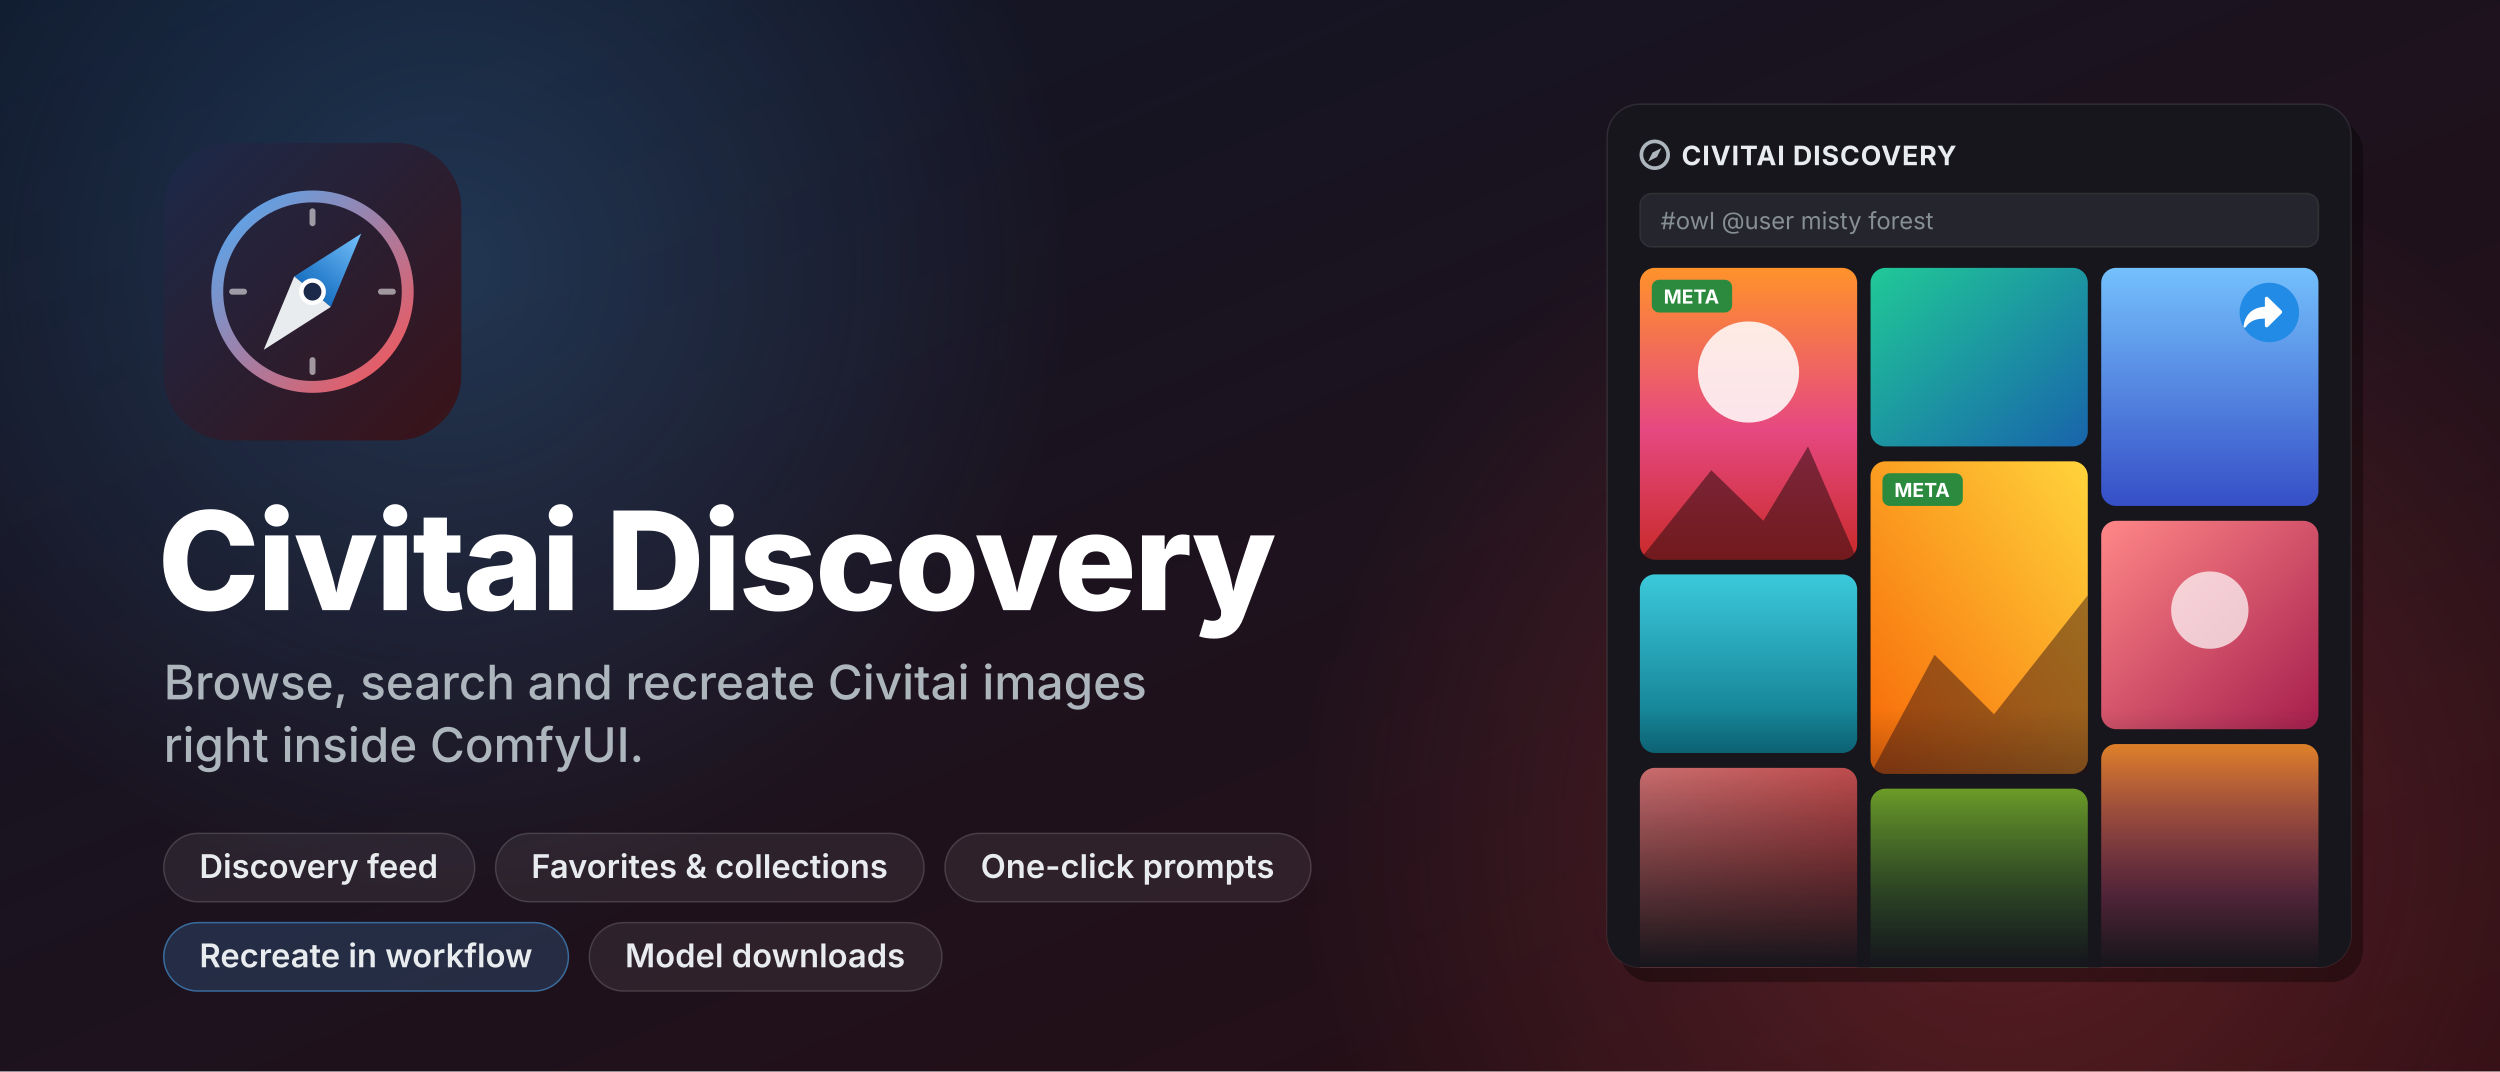
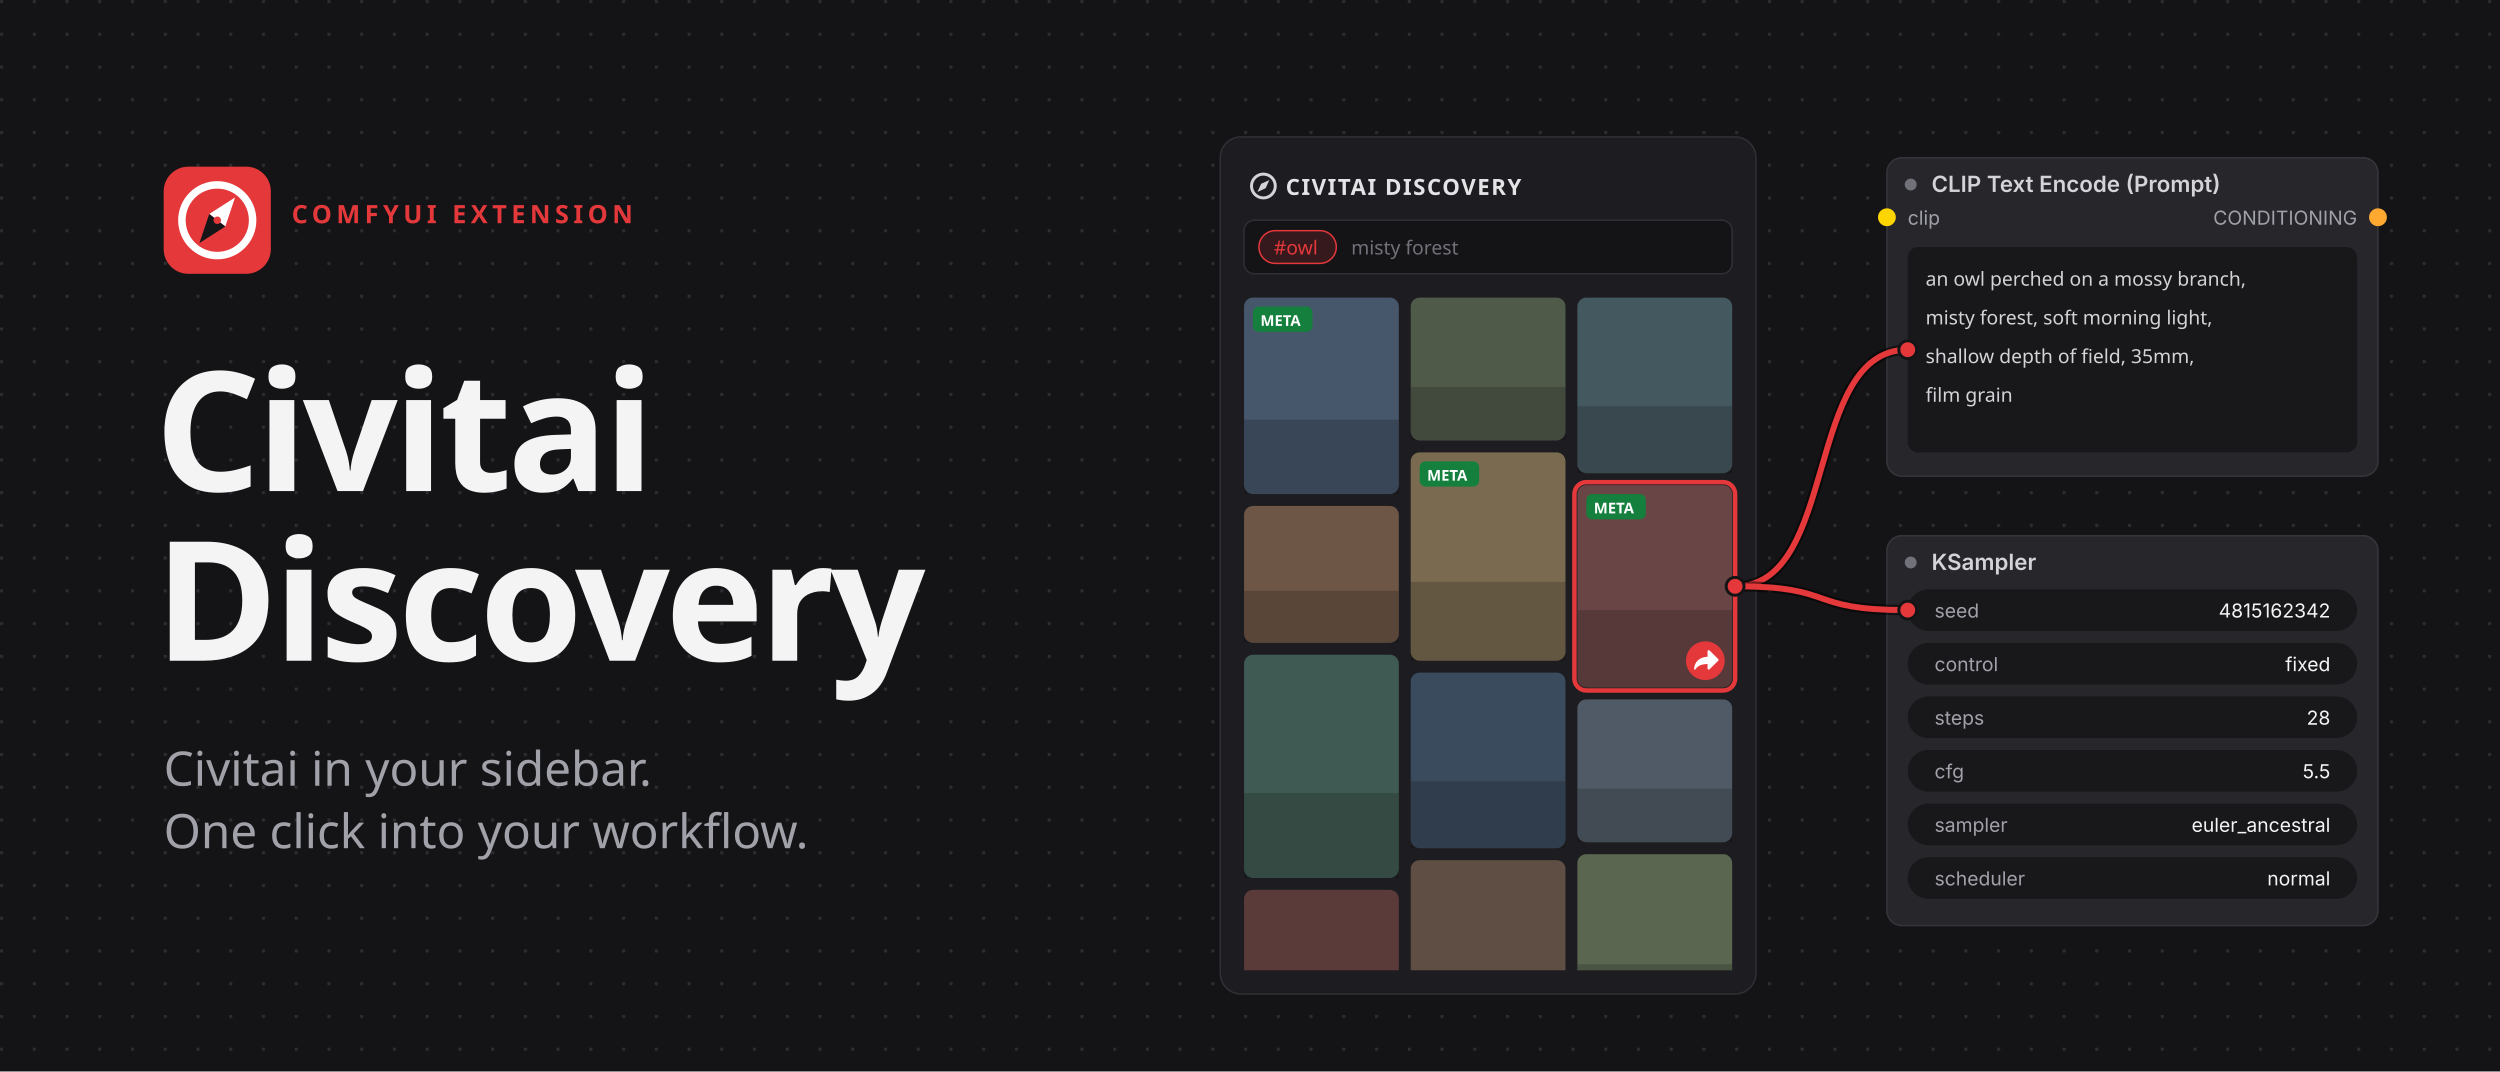
<svg xmlns="http://www.w3.org/2000/svg" width="1680" height="720" viewBox="0 0 1680 720">
  <defs>
-     <linearGradient id="bg" x1="0" y1="0" x2="1" y2="1">
-       <stop offset="0" stop-color="#0f1729" />
-       <stop offset="1" stop-color="#2a0d12" />
-     </linearGradient>
-     <radialGradient id="glowA" cx="0.5" cy="0.5" r="0.5">
-       <stop offset="0" stop-color="#4dabf7" stop-opacity="0.22" />
-       <stop offset="1" stop-color="#4dabf7" stop-opacity="0" />
-     </radialGradient>
-     <radialGradient id="glowB" cx="0.5" cy="0.5" r="0.5">
-       <stop offset="0" stop-color="#fa5252" stop-opacity="0.25" />
-       <stop offset="1" stop-color="#fa5252" stop-opacity="0" />
-     </radialGradient>
-     <linearGradient id="ibg" x1="0" y1="0" x2="1" y2="1">
-       <stop offset="0" stop-color="#1b2a4a" />
-       <stop offset="1" stop-color="#3a1218" />
-     </linearGradient>
-     <linearGradient id="ring" x1="0" y1="0" x2="1" y2="1">
-       <stop offset="0" stop-color="#4dabf7" />
-       <stop offset="1" stop-color="#fa5252" />
-     </linearGradient>
-     <linearGradient id="north" x1="0" y1="0" x2="0" y2="1">
-       <stop offset="0" stop-color="#74c0fc" />
-       <stop offset="1" stop-color="#1971c2" />
-     </linearGradient>
-     <linearGradient id="t1" x1="0" y1="0" x2="0" y2="1">
-       <stop offset="0" stop-color="#ff922b" />
-       <stop offset="0.55" stop-color="#e64980" />
-       <stop offset="1" stop-color="#c92a2a" />
-     </linearGradient>
-     <linearGradient id="t2" x1="0" y1="0" x2="1" y2="1">
-       <stop offset="0" stop-color="#20c997" />
-       <stop offset="1" stop-color="#1864ab" />
-     </linearGradient>
-     <linearGradient id="t3" x1="0" y1="0" x2="0" y2="1">
-       <stop offset="0" stop-color="#74c0fc" />
-       <stop offset="1" stop-color="#364fc7" />
-     </linearGradient>
-     <linearGradient id="t4" x1="1" y1="0" x2="0" y2="1">
-       <stop offset="0" stop-color="#ffd43b" />
-       <stop offset="1" stop-color="#f76707" />
-     </linearGradient>
-     <linearGradient id="t5" x1="0" y1="0" x2="1" y2="1">
-       <stop offset="0" stop-color="#ff8787" />
-       <stop offset="1" stop-color="#e03131" />
-     </linearGradient>
-     <linearGradient id="t6" x1="0" y1="0" x2="0" y2="1">
-       <stop offset="0" stop-color="#3bc9db" />
-       <stop offset="1" stop-color="#0b7285" />
-     </linearGradient>
-     <linearGradient id="t7" x1="0" y1="0" x2="1" y2="1">
-       <stop offset="0" stop-color="#ff8787" />
-       <stop offset="1" stop-color="#a61e4d" />
-     </linearGradient>
-     <linearGradient id="t8" x1="0" y1="0" x2="0" y2="1">
-       <stop offset="0" stop-color="#94d82d" />
-       <stop offset="1" stop-color="#2b8a3e" />
-     </linearGradient>
-     <linearGradient id="fade" x1="0" y1="0" x2="0" y2="1">
-       <stop offset="0.7" stop-color="#16161c" stop-opacity="0" />
-       <stop offset="1" stop-color="#16161c" stop-opacity="1" />
-     </linearGradient>
-     <clipPath id="panelClip">
-       <rect x="1080" y="70" width="500" height="580" rx="22" />
+     <pattern id="dots" width="22" height="22" patternUnits="userSpaceOnUse">
+       <circle cx="1" cy="1" r="1.3" fill="#2a2a2f" />
+     </pattern>
+     <clipPath id="grid">
+       <rect x="836" y="200" width="328" height="452" />
    </clipPath>
  </defs>
-   <rect width="1680" height="720" fill="url(#bg)" />
-   <circle cx="300" cy="180" r="420" fill="url(#glowA)" />
-   <circle cx="1350" cy="560" r="480" fill="url(#glowB)" />
-   <g transform="translate(110 96) scale(0.5)">
-     <rect width="400" height="400" rx="88" fill="url(#ibg)" />
-     <circle cx="200" cy="200" r="128" fill="none" stroke="url(#ring)" stroke-width="16" />
-     <g stroke="#ffffff" stroke-opacity="0.55" stroke-width="8" stroke-linecap="round">
-       <line x1="200" y1="92" x2="200" y2="108" />
-       <line x1="200" y1="292" x2="200" y2="308" />
-       <line x1="92" y1="200" x2="108" y2="200" />
-       <line x1="292" y1="200" x2="308" y2="200" />
-     </g>
-     <g transform="rotate(40 200 200)">
-       <path d="M200 98 L232 200 L168 200 Z" fill="url(#north)" />
-       <path d="M200 302 L232 200 L168 200 Z" fill="#e9ecef" />
-       <circle cx="200" cy="200" r="15" fill="#1b2a4a" stroke="#ffffff" stroke-width="6" />
+   <rect width="1680" height="720" fill="#141416" />
+   <rect width="1680" height="720" fill="url(#dots)" />
+   <g transform="translate(110 112) scale(0.18)">
+     <rect width="400" height="400" rx="92" fill="#e5383b" />
+     <circle cx="200" cy="200" r="132" fill="none" stroke="#fff" stroke-width="28" />
+     <g transform="rotate(38 200 200)">
+       <path d="M200 92 L238 200 L162 200 Z" fill="#fff" />
+       <path d="M200 308 L238 200 L162 200 Z" fill="#161618" />
+       <circle cx="200" cy="200" r="14" fill="#e5383b" />
    </g>
  </g>
-   <text x="106" y="410" font-family="Inter" font-weight="800" font-size="92" fill="#ffffff" letter-spacing="-1.5">Civitai Discovery</text>
-   <text x="110" y="470" font-family="Inter" font-weight="500" font-size="32" fill="#adb5bd">Browse, search and recreate Civitai images</text>
-   <text x="110" y="512" font-family="Inter" font-weight="500" font-size="32" fill="#adb5bd">right inside ComfyUI.</text>
-   <g font-family="Inter" font-weight="600" font-size="22" fill="#e9ecef">
-     <rect x="110" y="560" width="209" height="46" rx="23" fill="#ffffff" fill-opacity="0.07" stroke="#ffffff" stroke-opacity="0.16" />
-     <text x="134" y="590">Discovery feed</text>
-     <rect x="333" y="560" width="288" height="46" rx="23" fill="#ffffff" fill-opacity="0.07" stroke="#ffffff" stroke-opacity="0.16" />
-     <text x="357" y="590">Favorites &amp; collections</text>
-     <rect x="635" y="560" width="246" height="46" rx="23" fill="#ffffff" fill-opacity="0.07" stroke="#ffffff" stroke-opacity="0.16" />
-     <text x="659" y="590">One-click prompts</text>
-     <rect x="110" y="620" width="272" height="46" rx="23" fill="#4dabf7" fill-opacity="0.18" stroke="#4dabf7" stroke-opacity="0.55" />
-     <text x="134" y="650">Recreate in workflow</text>
-     <rect x="396" y="620" width="237" height="46" rx="23" fill="#ffffff" fill-opacity="0.07" stroke="#ffffff" stroke-opacity="0.16" />
-     <text x="420" y="650">Model downloads</text>
+   <text x="196" y="150" font-family="JetBrains Mono" font-weight="600" font-size="17" letter-spacing="3" fill="#e5383b">COMFYUI EXTENSION</text>
+   <text x="104" y="330" font-family="Space Grotesk" font-weight="700" font-size="112" letter-spacing="-3" fill="#f4f4f5">Civitai</text>
+   <text x="104" y="444" font-family="Space Grotesk" font-weight="700" font-size="112" letter-spacing="-3" fill="#f4f4f5">Discovery</text>
+   <text x="110" y="528" font-family="Space Grotesk" font-weight="400" font-size="32" fill="#a1a1aa">Civitai in your sidebar.</text>
+   <text x="110" y="570" font-family="Space Grotesk" font-weight="400" font-size="32" fill="#a1a1aa">One click into your workflow.</text>
+   <rect x="820" y="92" width="360" height="576" rx="14" fill="#1d1d21" stroke="#2f2f35" />
+   <g transform="translate(840 116)">
+     <circle cx="9" cy="9" r="8" fill="none" stroke="#d4d4d8" stroke-width="2" />
+     <path d="M13 5 L10.5 10.5 L5 13 L7.5 7.5 Z" fill="#d4d4d8" />
  </g>
-   <rect x="1088" y="80" width="500" height="580" rx="22" fill="#000000" fill-opacity="0.35" />
-   <rect x="1080" y="70" width="500" height="580" rx="22" fill="#16161c" stroke="#ffffff" stroke-opacity="0.1" />
-   <g clip-path="url(#panelClip)">
-     <circle cx="1112" cy="104" r="9" fill="none" stroke="#adb5bd" stroke-width="2.5" />
-     <path d="M1116.5 99.5 L1113.5 105.5 L1107.5 108.5 L1110.5 102.5 Z" fill="#adb5bd" />
-     <text x="1130" y="111" font-family="Inter" font-weight="700" font-size="18" fill="#e9ecef" letter-spacing="0.6">CIVITAI DISCOVERY</text>
-     <rect x="1102" y="130" width="456" height="36" rx="8" fill="#25252d" stroke="#ffffff" stroke-opacity="0.08" />
-     <text x="1116" y="154" font-family="Inter" font-size="16" fill="#868e96">#owl  @user  misty forest</text>
-     <rect x="1102" y="180" width="146" height="196" rx="10" fill="url(#t1)" />
-     <rect x="1102" y="386" width="146" height="120" rx="10" fill="url(#t6)" />
-     <rect x="1102" y="516" width="146" height="170" rx="10" fill="url(#t5)" />
-     <rect x="1257" y="180" width="146" height="120" rx="10" fill="url(#t2)" />
-     <rect x="1257" y="310" width="146" height="210" rx="10" fill="url(#t4)" />
-     <rect x="1257" y="530" width="146" height="150" rx="10" fill="url(#t8)" />
-     <rect x="1412" y="180" width="146" height="160" rx="10" fill="url(#t3)" />
-     <rect x="1412" y="350" width="146" height="140" rx="10" fill="url(#t7)" />
-     <rect x="1412" y="500" width="146" height="190" rx="10" fill="url(#t1)" />
-     <circle cx="1175" cy="250" r="34" fill="#ffffff" fill-opacity="0.85" />
-     <path d="M1102 376 L1150 316 L1185 350 L1215 300 L1248 376 Z" fill="#2a0d12" fill-opacity="0.55" />
-     <path d="M1257 520 L1300 440 L1340 480 L1403 400 L1403 520 Z" fill="#2a0d12" fill-opacity="0.45" />
-     <circle cx="1485" cy="410" r="26" fill="#ffffff" fill-opacity="0.7" />
-     <rect x="1110" y="188" width="54" height="22" rx="5" fill="#2b8a3e" />
-     <text x="1118" y="204" font-family="Inter" font-weight="700" font-size="13" fill="#ffffff">META</text>
-     <rect x="1265" y="318" width="54" height="22" rx="5" fill="#2b8a3e" />
-     <text x="1273" y="334" font-family="Inter" font-weight="700" font-size="13" fill="#ffffff">META</text>
-     <circle cx="1525" cy="210" r="20" fill="#228be6" />
-     <path d="M1522 200.5 a1.2 1.2 0 0 1 2-0.8 l9.2 9 a1.3 1.3 0 0 1 0 1.9 l-9.2 9.1 a1.2 1.2 0 0 1-2-0.8 v-4.8 c-6.1 0-10.1 1.6-12.8 5.6 a0.8 0.8 0 0 1-1.5-0.5 c1-7.8 5.9-12.6 14.3-13.1 z" fill="#ffffff" />
-     <rect x="1080" y="70" width="500" height="580" fill="url(#fade)" />
+   <text x="864" y="131" font-family="JetBrains Mono" font-weight="700" font-size="15" letter-spacing="1" fill="#e4e4e7">CIVITAI DISCOVERY</text>
+   <rect x="836" y="148" width="328" height="36" rx="7" fill="#141416" stroke="#2f2f35" />
+   <rect x="846" y="155" width="52" height="22" rx="11" fill="#e5383b" fill-opacity="0.16" stroke="#e5383b" />
+   <text x="856" y="171" font-family="JetBrains Mono" font-size="13" fill="#e5383b">#owl</text>
+   <text x="908" y="171" font-family="JetBrains Mono" font-size="13" fill="#71717a">misty forest</text>
+   <g clip-path="url(#grid)">
+     <rect x="836" y="200" width="104" height="132" rx="6" fill="#46566b" />
+     <rect x="836" y="282" width="104" height="50" fill="#000" fill-opacity="0.18" />
+     <rect x="836" y="340" width="104" height="92" rx="6" fill="#6d5646" />
+     <rect x="836" y="397" width="104" height="35" fill="#000" fill-opacity="0.18" />
+     <rect x="836" y="440" width="104" height="150" rx="6" fill="#3f5a52" />
+     <rect x="836" y="533" width="104" height="57" fill="#000" fill-opacity="0.18" />
+     <rect x="836" y="598" width="104" height="110" rx="6" fill="#5b3a3a" />
+     <rect x="836" y="666" width="104" height="42" fill="#000" fill-opacity="0.18" />
+     <rect x="948" y="200" width="104" height="96" rx="6" fill="#4f5a49" />
+     <rect x="948" y="260" width="104" height="36" fill="#000" fill-opacity="0.18" />
+     <rect x="948" y="304" width="104" height="140" rx="6" fill="#7a6a4f" />
+     <rect x="948" y="391" width="104" height="53" fill="#000" fill-opacity="0.18" />
+     <rect x="948" y="452" width="104" height="118" rx="6" fill="#3b4b5e" />
+     <rect x="948" y="525" width="104" height="45" fill="#000" fill-opacity="0.18" />
+     <rect x="948" y="578" width="104" height="120" rx="6" fill="#5e4e44" />
+     <rect x="948" y="652" width="104" height="46" fill="#000" fill-opacity="0.18" />
+     <rect x="1060" y="200" width="104" height="118" rx="6" fill="#44585f" />
+     <rect x="1060" y="273" width="104" height="45" fill="#000" fill-opacity="0.18" />
+     <rect x="1060" y="326" width="104" height="136" rx="6" fill="#6a4545" />
+     <rect x="1060" y="410" width="104" height="52" fill="#000" fill-opacity="0.18" />
+     <rect x="1060" y="470" width="104" height="96" rx="6" fill="#505a66" />
+     <rect x="1060" y="530" width="104" height="36" fill="#000" fill-opacity="0.18" />
+     <rect x="1060" y="574" width="104" height="120" rx="6" fill="#5a6650" />
+     <rect x="1060" y="648" width="104" height="46" fill="#000" fill-opacity="0.18" />
  </g>
+   <rect x="842" y="206" width="40" height="17" rx="4" fill="#15803d" />
+   <text x="847" y="219" font-family="JetBrains Mono" font-weight="700" font-size="10" fill="#fff">META</text>
+   <rect x="954" y="310" width="40" height="17" rx="4" fill="#15803d" />
+   <text x="959" y="323" font-family="JetBrains Mono" font-weight="700" font-size="10" fill="#fff">META</text>
+   <rect x="1066" y="332" width="40" height="17" rx="4" fill="#15803d" />
+   <text x="1071" y="345" font-family="JetBrains Mono" font-weight="700" font-size="10" fill="#fff">META</text>
+   <rect x="1058" y="324" width="108" height="140" rx="8" fill="none" stroke="#e5383b" stroke-width="3" />
+   <circle cx="1146" cy="444" r="13" fill="#e5383b" />
+   <path transform="translate(1136 434) scale(0.85)" d="M13.5 4.2a.9.9 0 0 1 1.5-.6l6.9 6.8a1 1 0 0 1 0 1.4L15 18.6a.9.9 0 0 1-1.5-.6v-3.6c-4.6 0-7.6 1.2-9.6 4.2a.6.6 0 0 1-1.1-.4C3.3 12.6 7 9 13.5 8.6z" fill="#fff" />
+   <rect x="1268" y="106" width="330" height="214" rx="10" fill="#26262b" stroke="#35353c" />
+   <circle cx="1284" cy="124" r="4" fill="#71717a" />
+   <text x="1298" y="129" font-family="Inter" font-weight="600" font-size="15" fill="#d4d4d8">CLIP Text Encode (Prompt)</text>
+   <circle cx="1268" cy="146" r="6" fill="#ffd500" />
+   <text x="1282" y="151" font-family="Inter" font-size="13" fill="#a1a1aa">clip</text>
+   <circle cx="1598" cy="146" r="6" fill="#ffa931" />
+   <text x="1584" y="151" text-anchor="end" font-family="Inter" font-size="13" fill="#a1a1aa">CONDITIONING</text>
+   <rect x="1282" y="166" width="302" height="138" rx="7" fill="#18181b" />
+   <text x="1294" y="192" font-family="JetBrains Mono" font-size="13" fill="#d4d4d8">an owl perched on a mossy branch,</text>
+   <text x="1294" y="218" font-family="JetBrains Mono" font-size="13" fill="#d4d4d8">misty forest, soft morning light,</text>
+   <text x="1294" y="244" font-family="JetBrains Mono" font-size="13" fill="#d4d4d8">shallow depth of field, 35mm,</text>
+   <text x="1294" y="270" font-family="JetBrains Mono" font-size="13" fill="#d4d4d8">film grain</text>
+   <rect x="1268" y="360" width="330" height="262" rx="10" fill="#26262b" stroke="#35353c" />
+   <circle cx="1284" cy="378" r="4" fill="#71717a" />
+   <text x="1298" y="383" font-family="Inter" font-weight="600" font-size="15" fill="#d4d4d8">KSampler</text>
+   <rect x="1282" y="396" width="302" height="28" rx="14" fill="#18181b" />
+   <text x="1300" y="415" font-family="Inter" font-size="13" fill="#a1a1aa">seed</text>
+   <text x="1566" y="415" text-anchor="end" font-family="Inter" font-size="13" fill="#f4f4f5">4815162342</text>
+   <rect x="1282" y="432" width="302" height="28" rx="14" fill="#18181b" />
+   <text x="1300" y="451" font-family="Inter" font-size="13" fill="#a1a1aa">control</text>
+   <text x="1566" y="451" text-anchor="end" font-family="Inter" font-size="13" fill="#f4f4f5">fixed</text>
+   <rect x="1282" y="468" width="302" height="28" rx="14" fill="#18181b" />
+   <text x="1300" y="487" font-family="Inter" font-size="13" fill="#a1a1aa">steps</text>
+   <text x="1566" y="487" text-anchor="end" font-family="Inter" font-size="13" fill="#f4f4f5">28</text>
+   <rect x="1282" y="504" width="302" height="28" rx="14" fill="#18181b" />
+   <text x="1300" y="523" font-family="Inter" font-size="13" fill="#a1a1aa">cfg</text>
+   <text x="1566" y="523" text-anchor="end" font-family="Inter" font-size="13" fill="#f4f4f5">5.5</text>
+   <rect x="1282" y="540" width="302" height="28" rx="14" fill="#18181b" />
+   <text x="1300" y="559" font-family="Inter" font-size="13" fill="#a1a1aa">sampler</text>
+   <text x="1566" y="559" text-anchor="end" font-family="Inter" font-size="13" fill="#f4f4f5">euler_ancestral</text>
+   <rect x="1282" y="576" width="302" height="28" rx="14" fill="#18181b" />
+   <text x="1300" y="595" font-family="Inter" font-size="13" fill="#a1a1aa">scheduler</text>
+   <text x="1566" y="595" text-anchor="end" font-family="Inter" font-size="13" fill="#f4f4f5">normal</text>
+   <path d="M1166 394.0 C1236 394.0 1212 235 1282 235" fill="none" stroke="#000" stroke-opacity="0.5" stroke-width="7" />
+   <path d="M1166 394.0 C1236 394.0 1212 235 1282 235" fill="none" stroke="#e5383b" stroke-width="4" />
+   <circle cx="1282" cy="235" r="6" fill="#e5383b" stroke="#141416" stroke-width="2" />
+   <path d="M1166 394.0 C1236 394.0 1212 410 1282 410" fill="none" stroke="#000" stroke-opacity="0.5" stroke-width="7" />
+   <path d="M1166 394.0 C1236 394.0 1212 410 1282 410" fill="none" stroke="#e5383b" stroke-width="4" />
+   <circle cx="1282" cy="410" r="6" fill="#e5383b" stroke="#141416" stroke-width="2" />
+   <circle cx="1166" cy="394.0" r="6" fill="#e5383b" stroke="#141416" stroke-width="2" />
</svg>
